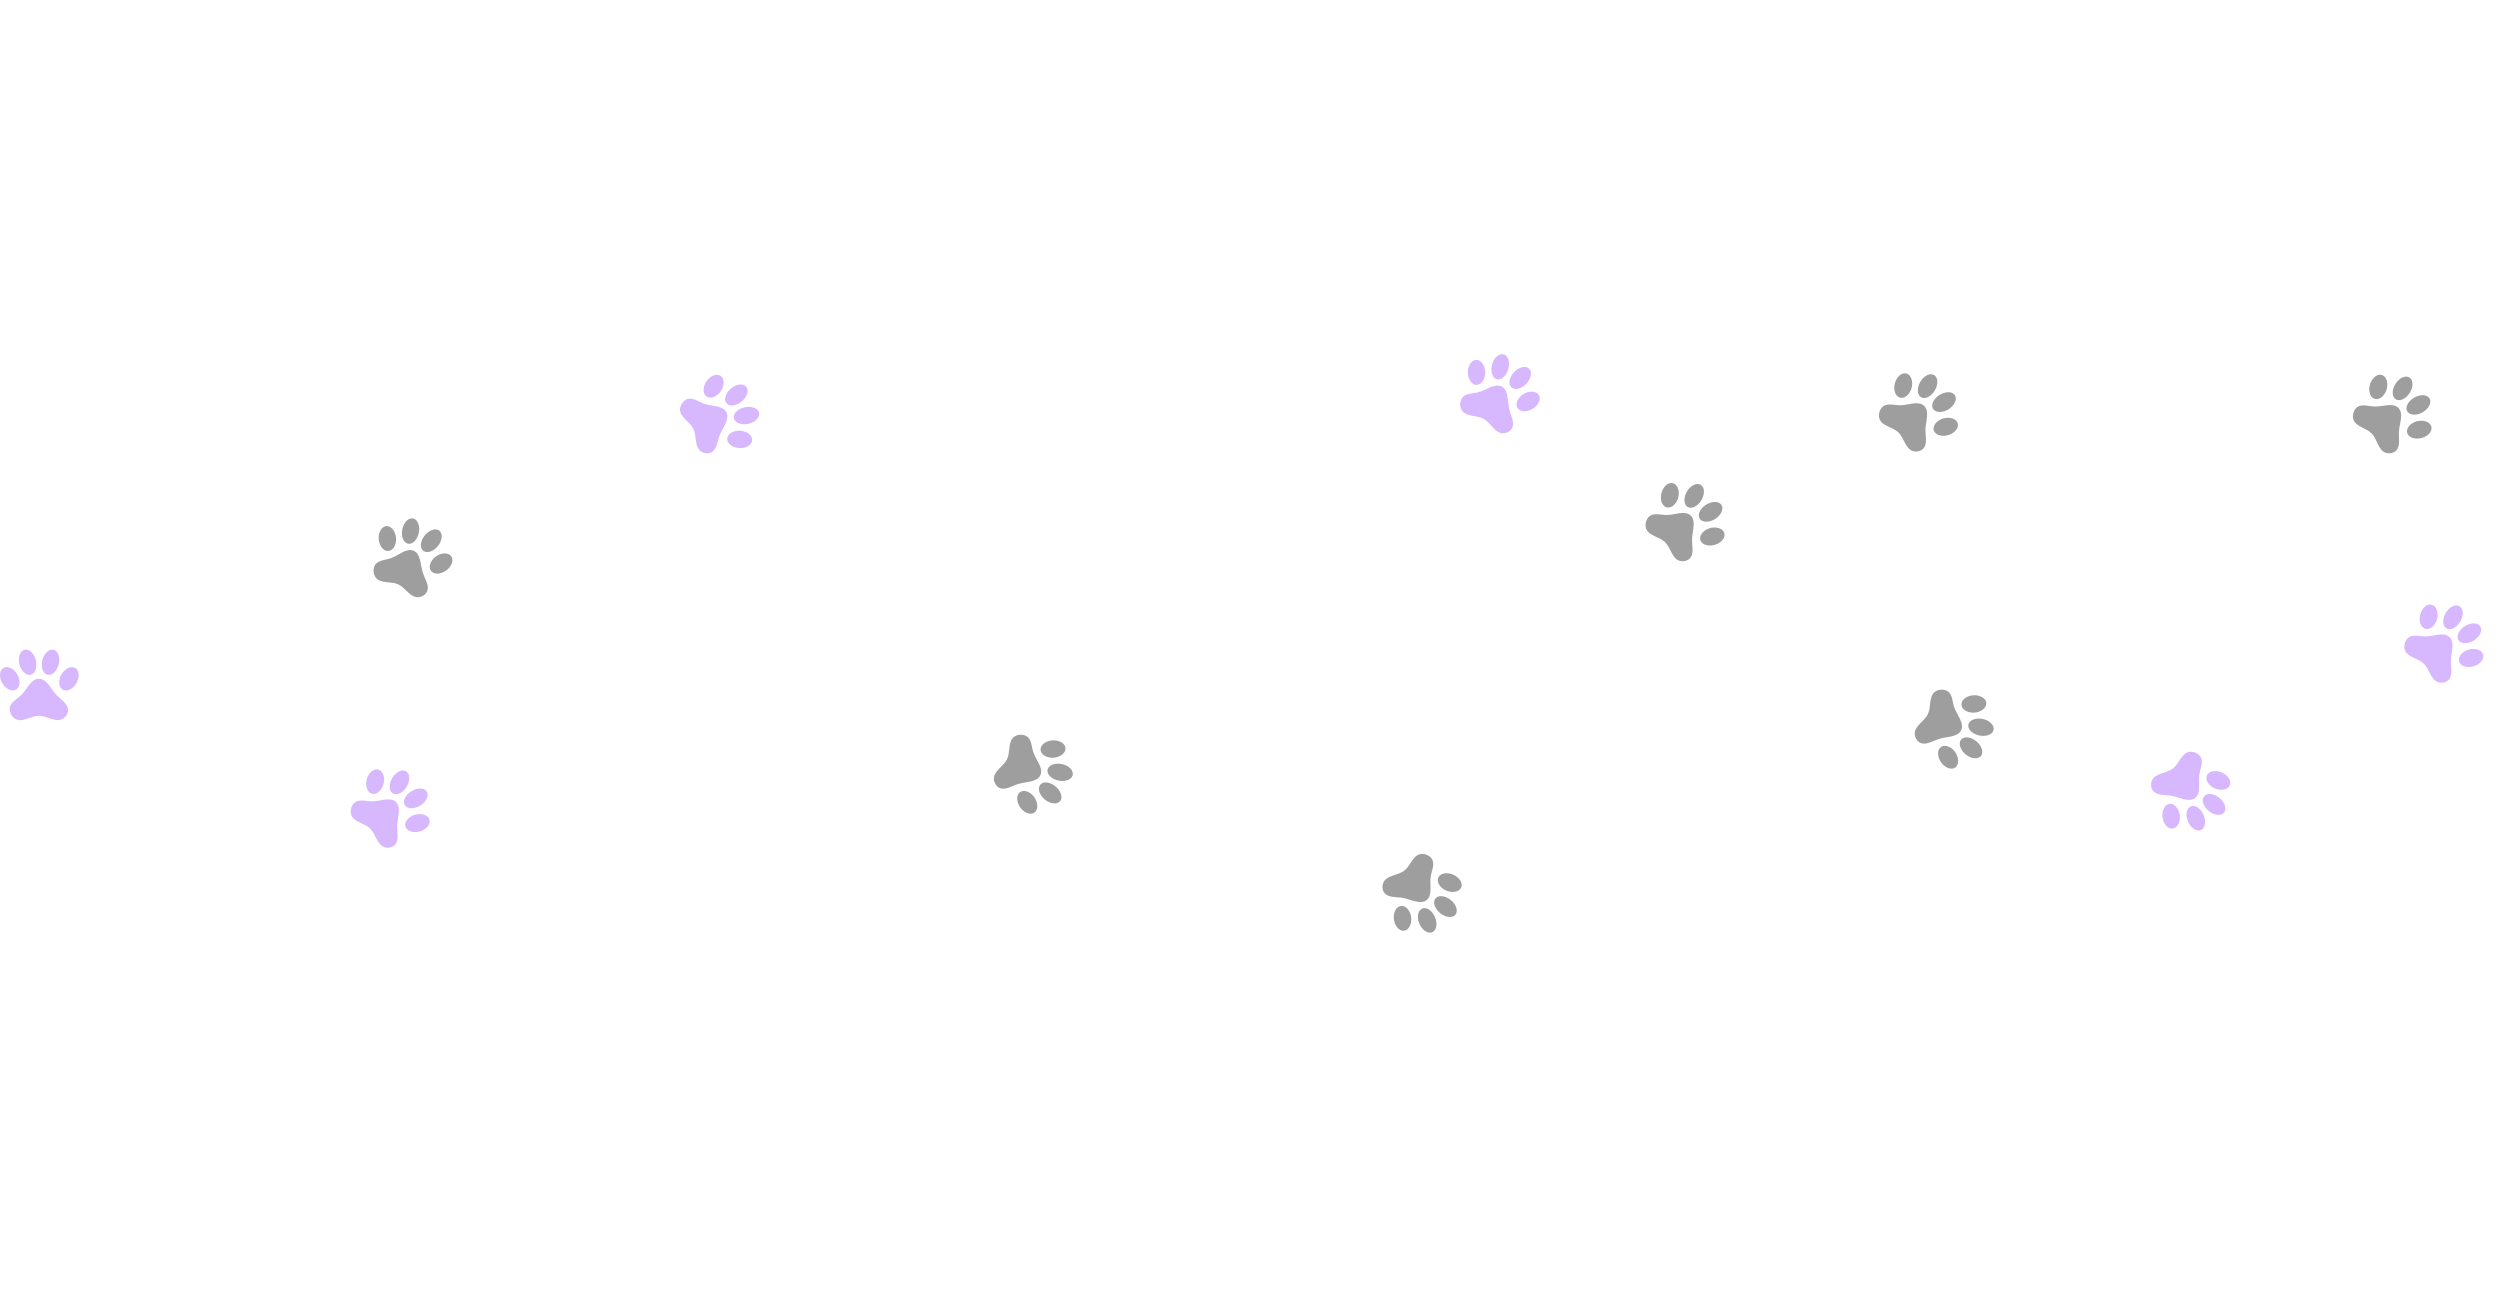
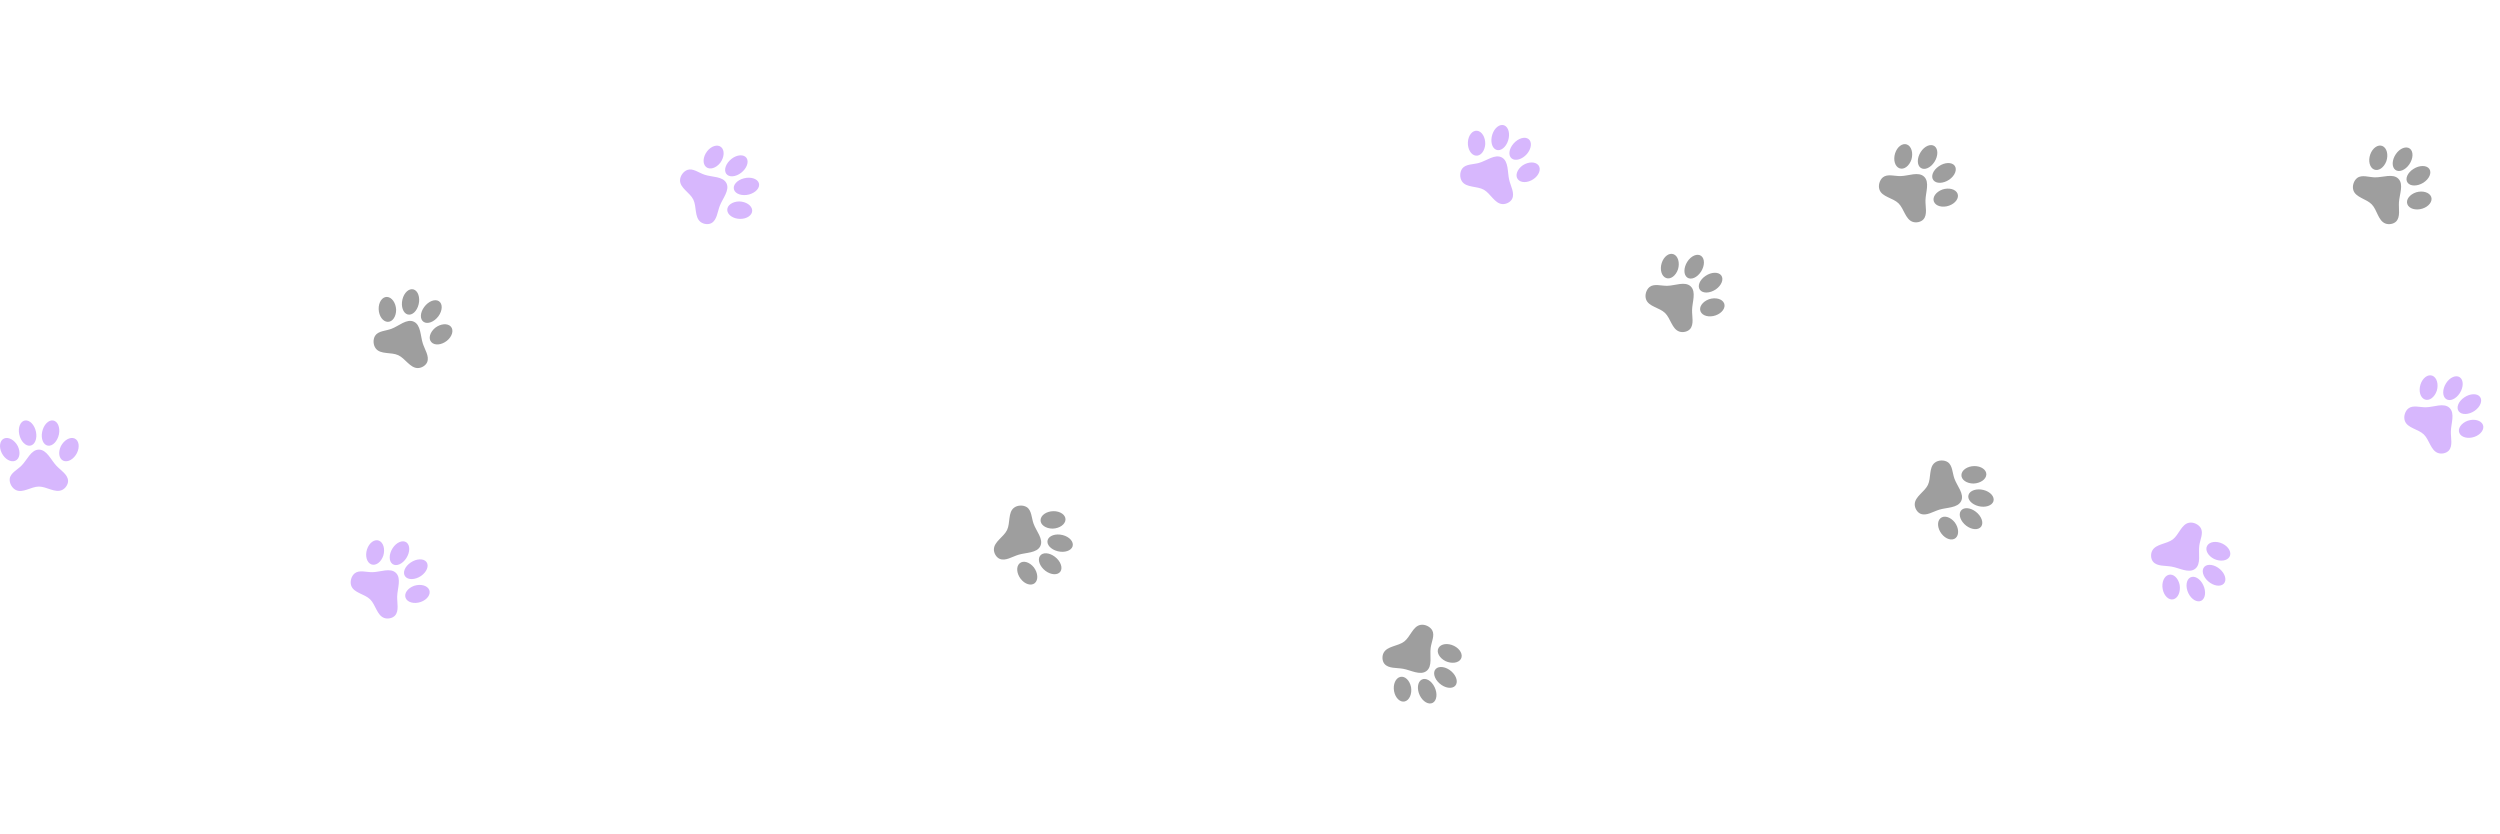
- <svg xmlns="http://www.w3.org/2000/svg" width="300" height="155" viewBox="0 0 638 155" fill="none">
+ <svg xmlns="http://www.w3.org/2000/svg" width="300" height="100" viewBox="0 0 638 155" fill="none">
  <path d="M273.729 110.587c-.361 1.136-2.066 1.7-3.825 1.25-1.751-.446-2.89-1.719-2.539-2.86.347-1.131 2.057-1.704 3.821-1.263 1.754.437 2.885 1.728 2.543 2.873zm-3.111 6.437c-.689.989-2.399.896-3.84-.189-1.438-1.117-2.055-2.804-1.38-3.788.68-.993 2.386-.891 3.818.213 1.446 1.098 2.064 2.785 1.402 3.764zm1.297-13.256c-.055 1.24-1.53 2.248-3.278 2.303-1.754-.003-3.135-.96-3.085-2.19.051-1.231 1.513-2.235 3.271-2.263 1.757-.028 3.139.951 3.092 2.15zm-7.832 16.207c-.911.781-2.537.307-3.606-1.088-1.07-1.394-1.192-3.164-.26-3.968.933-.804 2.541-.316 3.633 1.056 1.043 1.404 1.17 3.187.233 4zm-8.98-6.195c-.863-.373-1.486-1.474-1.463-2.418.04-1.968 2.493-3.137 3.359-4.929.866-1.791.204-4.488 1.771-5.686.876-.687 2.347-.742 3.263-.155 1.263.81 1.205 2.77 1.725 4.198.656 1.883 2.606 3.937 1.732 5.747-.871 1.8-3.682 1.619-5.575 2.204-1.581.468-3.314 1.686-4.812 1.039zM371.346 146.208c-.838.848-2.613.574-3.975-.627-1.355-1.194-1.791-2.846-.959-3.702.824-.85 2.607-.582 3.977.614 1.363 1.187 1.783 2.851.957 3.715zm-5.7 4.317c-1.063.567-2.543-.294-3.333-1.917-.772-1.648-.554-3.431.495-4 1.058-.575 2.53.292 3.304 1.927.787 1.636.569 3.419-.466 3.99zm7.188-11.214c-.613 1.079-2.386 1.305-3.967.559-1.56-.801-2.355-2.281-1.75-3.354s2.364-1.301 3.941-.527c1.578.775 2.363 2.275 1.776 3.322zm-14.35 10.867c-1.166.281-2.398-.881-2.716-2.609-.318-1.729.379-3.36 1.575-3.652 1.197-.291 2.406.875 2.754 2.594.29 1.724-.408 3.369-1.613 3.667zm-5.176-9.602c-.6-.725-.654-1.989-.204-2.819.932-1.734 3.649-1.659 5.235-2.86 1.587-1.202 2.224-3.905 4.164-4.258 1.093-.213 2.428.407 2.977 1.346.756 1.297-.188 3.015-.375 4.524-.273 1.975.53 4.692-1.073 5.905-1.594 1.208-4.015-.233-5.966-.574-1.622-.303-3.719-.007-4.758-1.264zM434.121 36.461c.965.7.964 2.496-.017 4.024-.974 1.521-2.541 2.203-3.513 1.51-.965-.685-.971-2.489.002-4.024.967-1.528 2.548-2.196 3.528-1.51zm5.132 4.979c.721.965.095 2.558-1.389 3.585-1.512 1.013-3.307 1.069-4.029.118-.729-.958-.095-2.544 1.403-3.557 1.498-1.027 3.293-1.083 4.015-.146zm-12.175-5.402c1.159.442 1.652 2.16 1.154 3.837-.555 1.663-1.897 2.674-3.049 2.239-1.153-.435-1.645-2.139-1.119-3.816.526-1.677 1.89-2.681 3.014-2.259zm12.919 12.533c.456 1.11-.506 2.504-2.166 3.081-1.661.577-3.379.136-3.849-1.002-.47-1.139.5-2.511 2.145-3.116 1.661-.549 3.393-.108 3.87 1.037zm-8.704 6.575c-.626.703-1.867.948-2.756.629-1.856-.658-2.194-3.354-3.622-4.74-1.428-1.386-4.197-1.605-4.84-3.47-.377-1.048.033-2.462.878-3.146 1.167-.944 3.009-.272 4.529-.316 1.993-.03 4.556-1.236 5.999.164 1.436 1.393.379 4.004.338 5.985-.052 1.649.558 3.676-.526 4.895zM508.729 99.08c-.361 1.136-2.066 1.7-3.825 1.25-1.751-.446-2.89-1.719-2.539-2.86.347-1.132 2.057-1.705 3.821-1.264 1.754.437 2.885 1.728 2.543 2.873zm-3.111 6.437c-.689.989-2.399.896-3.84-.19-1.438-1.116-2.055-2.803-1.38-3.787.68-.993 2.386-.891 3.818.212 1.446 1.099 2.064 2.786 1.402 3.765zm1.297-13.256c-.055 1.24-1.53 2.248-3.278 2.303-1.754-.003-3.135-.96-3.085-2.19.051-1.231 1.513-2.234 3.271-2.262 1.757-.028 3.139.951 3.092 2.15zm-7.832 16.206c-.911.782-2.537.307-3.606-1.087-1.07-1.395-1.192-3.164-.26-3.968.933-.804 2.541-.316 3.633 1.056 1.043 1.403 1.17 3.186.233 3.999zm-8.98-6.194c-.863-.373-1.486-1.474-1.463-2.418.04-1.968 2.493-3.138 3.359-4.929.866-1.792.204-4.489 1.771-5.686.876-.687 2.347-.743 3.263-.156 1.263.81 1.205 2.77 1.725 4.199.656 1.883 2.606 3.937 1.732 5.746-.871 1.801-3.682 1.62-5.575 2.204-1.581.469-3.314 1.686-4.812 1.04zM615.007 9.101c.939.734.874 2.529-.162 4.021-1.028 1.485-2.618 2.11-3.565 1.383-.939-.72-.881-2.522.148-4.021 1.021-1.492 2.625-2.103 3.579-1.382zm4.949 5.16c.687.99.004 2.56-1.516 3.533-1.547.958-3.344.949-4.031-.027-.694-.983-.003-2.546 1.53-3.505 1.534-.972 3.33-.963 4.017-.001zm-11.972-5.836c1.143.483 1.573 2.218 1.015 3.876-.614 1.642-1.992 2.604-3.128 2.127-1.135-.476-1.566-2.197-.98-3.854.586-1.657 1.985-2.611 3.093-2.149zm12.46 12.99c.415 1.126-.596 2.484-2.276 3.001-1.68.517-3.381.015-3.81-1.14-.428-1.155.59-2.491 2.256-3.037 1.679-.488 3.395.014 3.83 1.176zm-8.935 6.257c-.651.68-1.9.88-2.777.529-1.831-.724-2.071-3.431-3.449-4.867-1.378-1.436-4.136-1.755-4.712-3.642-.339-1.061.122-2.459.991-3.112 1.2-.902 3.016-.164 4.537-.153 1.993.041 4.598-1.071 5.989.379 1.385 1.443.235 4.015.123 5.993-.112 1.645.425 3.694-.702 4.872z" fill="#000" fill-opacity=".38" />
  <path d="M567.496 120.139c-.838.848-2.613.574-3.975-.627-1.356-1.194-1.791-2.846-.959-3.702.824-.85 2.607-.582 3.977.614 1.363 1.187 1.783 2.851.957 3.715zm-5.7 4.317c-1.063.567-2.543-.294-3.333-1.917-.772-1.648-.554-3.431.495-4 1.058-.575 2.53.292 3.303 1.927.788 1.636.57 3.419-.465 3.99zm7.188-11.214c-.613 1.079-2.386 1.305-3.968.559-1.559-.801-2.354-2.281-1.749-3.354s2.364-1.301 3.941-.526c1.578.774 2.363 2.275 1.776 3.321zm-14.35 10.867c-1.166.282-2.398-.881-2.716-2.609-.318-1.729.378-3.36 1.575-3.652 1.197-.291 2.406.875 2.754 2.594.29 1.724-.408 3.37-1.613 3.667zm-5.176-9.602c-.6-.725-.654-1.989-.204-2.819.932-1.734 3.649-1.659 5.235-2.86 1.587-1.202 2.224-3.905 4.164-4.258 1.093-.213 2.428.407 2.977 1.346.756 1.297-.188 3.015-.375 4.524-.273 1.976.53 4.692-1.073 5.905-1.594 1.208-4.015-.233-5.967-.574-1.621-.302-3.718-.007-4.757-1.264zM627.762 67.461c.965.7.964 2.496-.017 4.024-.974 1.521-2.54 2.203-3.513 1.51-.965-.685-.971-2.489.003-4.024.967-1.528 2.548-2.196 3.527-1.51zm5.132 4.979c.722.965.095 2.558-1.388 3.585-1.512 1.013-3.308 1.069-4.03.118-.728-.958-.095-2.544 1.403-3.557 1.498-1.027 3.294-1.083 4.015-.146zm-12.175-5.402c1.159.442 1.652 2.16 1.154 3.837-.554 1.663-1.897 2.674-3.049 2.239-1.152-.435-1.645-2.139-1.119-3.816.526-1.677 1.89-2.681 3.014-2.259zm12.92 12.533c.455 1.11-.507 2.504-2.167 3.081-1.66.577-3.378.136-3.848-1.002-.47-1.139.499-2.511 2.145-3.116 1.66-.549 3.393-.108 3.87 1.037zm-8.705 6.575c-.626.703-1.867.948-2.756.629-1.855-.658-2.193-3.354-3.622-4.74-1.428-1.386-4.196-1.605-4.84-3.47-.377-1.048.033-2.462.879-3.146 1.166-.944 3.008-.272 4.528-.316 1.994-.03 4.557-1.236 5.999.164 1.436 1.393.379 4.004.339 5.985-.053 1.649.558 3.676-.527 4.895z" fill="#D7B7FD" />
  <path d="M493.685 8.461c.965.7.964 2.496-.017 4.024-.974 1.521-2.54 2.203-3.513 1.51-.965-.685-.971-2.489.003-4.024.967-1.528 2.548-2.196 3.527-1.51zm5.132 4.979c.722.965.096 2.558-1.388 3.585-1.512 1.013-3.308 1.069-4.029.118-.729-.958-.096-2.544 1.403-3.557 1.497-1.027 3.293-1.083 4.014-.146zm-12.175-5.402c1.16.442 1.652 2.16 1.155 3.837-.555 1.663-1.898 2.674-3.05 2.239-1.152-.435-1.645-2.139-1.118-3.816.526-1.677 1.889-2.681 3.013-2.259zm12.92 12.533c.455 1.11-.507 2.504-2.167 3.081-1.66.577-3.378.136-3.848-1.002-.47-1.139.499-2.511 2.145-3.116 1.661-.549 3.393-.108 3.87 1.037zm-8.705 6.575c-.626.703-1.867.948-2.755.629-1.856-.658-2.194-3.354-3.622-4.74-1.429-1.386-4.197-1.605-4.841-3.47-.376-1.048.034-2.462.879-3.146 1.167-.944 3.008-.272 4.528-.316 1.994-.03 4.557-1.236 6 .164 1.435 1.393.379 4.004.338 5.985-.053 1.649.558 3.676-.527 4.895z" fill="#000" fill-opacity=".38" />
  <path d="M383.861 3.148c1.111.431 1.568 2.168 1.008 3.896-.554 1.719-1.896 2.777-3.012 2.355-1.108-.417-1.573-2.159-1.023-3.892.546-1.724 1.905-2.772 3.027-2.359zm6.23 3.507c.944.749.744 2.45-.429 3.821-1.205 1.365-2.927 1.876-3.867 1.14-.948-.741-.74-2.436.451-3.797 1.187-1.375 2.909-1.885 3.845-1.163zm-13.149-2.123c1.234.132 2.148 1.668 2.093 3.416-.112 1.75-1.153 3.069-2.378 2.941-1.225-.127-2.136-1.65-2.054-3.405.082-1.756 1.145-3.074 2.339-2.952zm15.685 8.83c.724.958.148 2.55-1.31 3.531-1.459.981-3.233.992-3.977.011-.744-.981-.156-2.555 1.281-3.559 1.466-.953 3.253-.969 4.006.018zm-6.743 8.575c-.426.839-1.564 1.392-2.505 1.31-1.962-.164-2.975-2.685-4.709-3.661-1.734-.976-4.467-.484-5.565-2.123-.631-.917-.594-2.389.049-3.266.888-1.21 2.84-1.029 4.298-1.459 1.921-.537 4.092-2.356 5.844-1.37 1.743.981 1.386 3.776 1.851 5.701.369 1.608 1.476 3.413.737 4.867z" fill="#D7B7FD" />
  <path d="M105.528 45.023c1.142.343 1.732 2.039 1.309 3.805-.419 1.757-1.674 2.916-2.82 2.583-1.137-.33-1.736-2.03-1.322-3.8.41-1.761 1.683-2.912 2.833-2.587zm6.485 3.011c.999.673.933 2.384-.13 3.842-1.094 1.454-2.771 2.098-3.766 1.438-1.003-.664-.928-2.371.153-3.821 1.076-1.463 2.753-2.107 3.743-1.46zm-13.275-1.092c1.24.036 2.272 1.496 2.354 3.243.024 1.753-.911 3.149-2.143 3.118-1.231-.032-2.257-1.478-2.313-3.235-.055-1.757.902-3.154 2.102-3.126zm16.326 7.58c.796.899.347 2.531-1.031 3.623s-3.145 1.241-3.964.321c-.818-.92-.355-2.535 1-3.648 1.387-1.065 3.168-1.219 3.995-.295zm-6.054 9.074c-.36.869-1.451 1.51-2.395 1.501-1.969-.01-3.176-2.445-4.981-3.283-1.804-.838-4.491-.134-5.712-1.682-.701-.866-.779-2.335-.206-3.26.791-1.276 2.751-1.247 4.172-1.79 1.873-.685 3.896-2.667 5.719-1.821 1.814.842 1.676 3.656 2.29 5.54.493 1.574 1.737 3.287 1.114 4.795z" fill="#000" fill-opacity=".38" />
  <path d="M190.516 11.478c.673.984.065 2.675-1.374 3.782-1.43 1.103-3.135 1.216-3.817.235-.677-.971-.074-2.671 1.361-3.787 1.426-1.112 3.14-1.206 3.83-.231zm3.15 6.419c.354 1.152-.774 2.441-2.517 2.906-1.765.443-3.474-.111-3.832-1.249-.363-1.148.769-2.427 2.521-2.875 1.757-.461 3.465.093 3.828 1.218zm-9.636-9.195c.942.808.826 2.591-.209 4.001-1.083 1.378-2.688 1.876-3.626 1.078-.938-.799-.826-2.569.235-3.97 1.062-1.401 2.684-1.885 3.6-1.109zm7.93 16.159c.054 1.199-1.322 2.186-3.08 2.168-1.757-.018-3.226-1.012-3.284-2.243-.058-1.23 1.318-2.195 3.071-2.209 1.749.044 3.23 1.044 3.293 2.283zm-10.413 3.25c-.827.45-2.077.262-2.806-.338-1.525-1.246-.933-3.898-1.81-5.684-.876-1.786-3.408-2.928-3.385-4.9 0-1.114.863-2.306 1.89-2.665 1.417-.495 2.923.76 4.369 1.231 1.887.645 4.706.375 5.592 2.179.881 1.795-.995 3.897-1.702 5.748-.606 1.534-.716 3.648-2.148 4.429zM103.724 109.583c.962.704.953 2.501-.035 4.024-.981 1.517-2.551 2.191-3.52 1.494-.962-.69-.96-2.493.021-4.024.974-1.523 2.558-2.183 3.534-1.494zm5.109 5.002c.717.969.084 2.559-1.405 3.579-1.517 1.006-3.312 1.054-4.029.099-.725-.961-.084-2.544 1.419-3.55 1.502-1.02 3.298-1.068 4.015-.128zm-12.15-5.458c1.157.448 1.642 2.168 1.137 3.842-.562 1.661-1.909 2.665-3.06 2.225-1.15-.44-1.635-2.147-1.101-3.821.534-1.675 1.902-2.672 3.024-2.246zm12.862 12.593c.45 1.112-.518 2.502-2.181 3.071-1.663.569-3.379.12-3.843-1.02-.465-1.141.51-2.509 2.159-3.106 1.663-.541 3.393-.093 3.865 1.055zm-8.735 6.534c-.629.7-1.871.94-2.758.617-1.853-.667-2.178-3.365-3.6-4.757-1.422-1.392-4.189-1.624-4.824-3.491-.372-1.05.045-2.462.893-3.142 1.171-.939 3.01-.259 4.53-.296 1.994-.021 4.562-1.215 5.998.191 1.43 1.399.361 4.006.311 5.986-.06 1.649.541 3.679-.549 4.892zM6.391 78.468c1.18-.17 2.43 1.12 2.79 2.9.36 1.77-.29 3.35-1.47 3.53-1.17.18-2.43-1.11-2.8-2.89-.37-1.77.3-3.35 1.48-3.54zm7.15 0c1.19.19 1.85 1.77 1.5 3.54-.38 1.78-1.63 3.07-2.81 2.89-1.19-.18-1.84-1.76-1.47-3.53.36-1.78 1.61-3.07 2.78-2.9zm-12.5 4.6c1.14-.49 2.69.4 3.5 1.95.76 1.58.5 3.24-.63 3.73-1.13.49-2.67-.39-3.46-1.96-.79-1.57-.51-3.24.59-3.72zm18 0c1.1.48 1.38 2.15.59 3.72-.79 1.57-2.33 2.45-3.46 1.96-1.13-.49-1.39-2.15-.63-3.73.81-1.55 2.36-2.44 3.5-1.95zm-1.67 10.78c.04.94-.68 1.98-1.54 2.37-1.79.82-3.91-.88-5.9-.88-1.99 0-4.13 1.77-5.89.88-1-.49-1.69-1.79-1.56-2.87.18-1.49 1.97-2.29 3.03-3.38 1.41-1.41 2.41-4.06 4.42-4.06 2 0 3.06 2.61 4.41 4.06 1.11 1.22 2.96 2.25 3.03 3.88z" fill="#D7B7FD" />
</svg>
